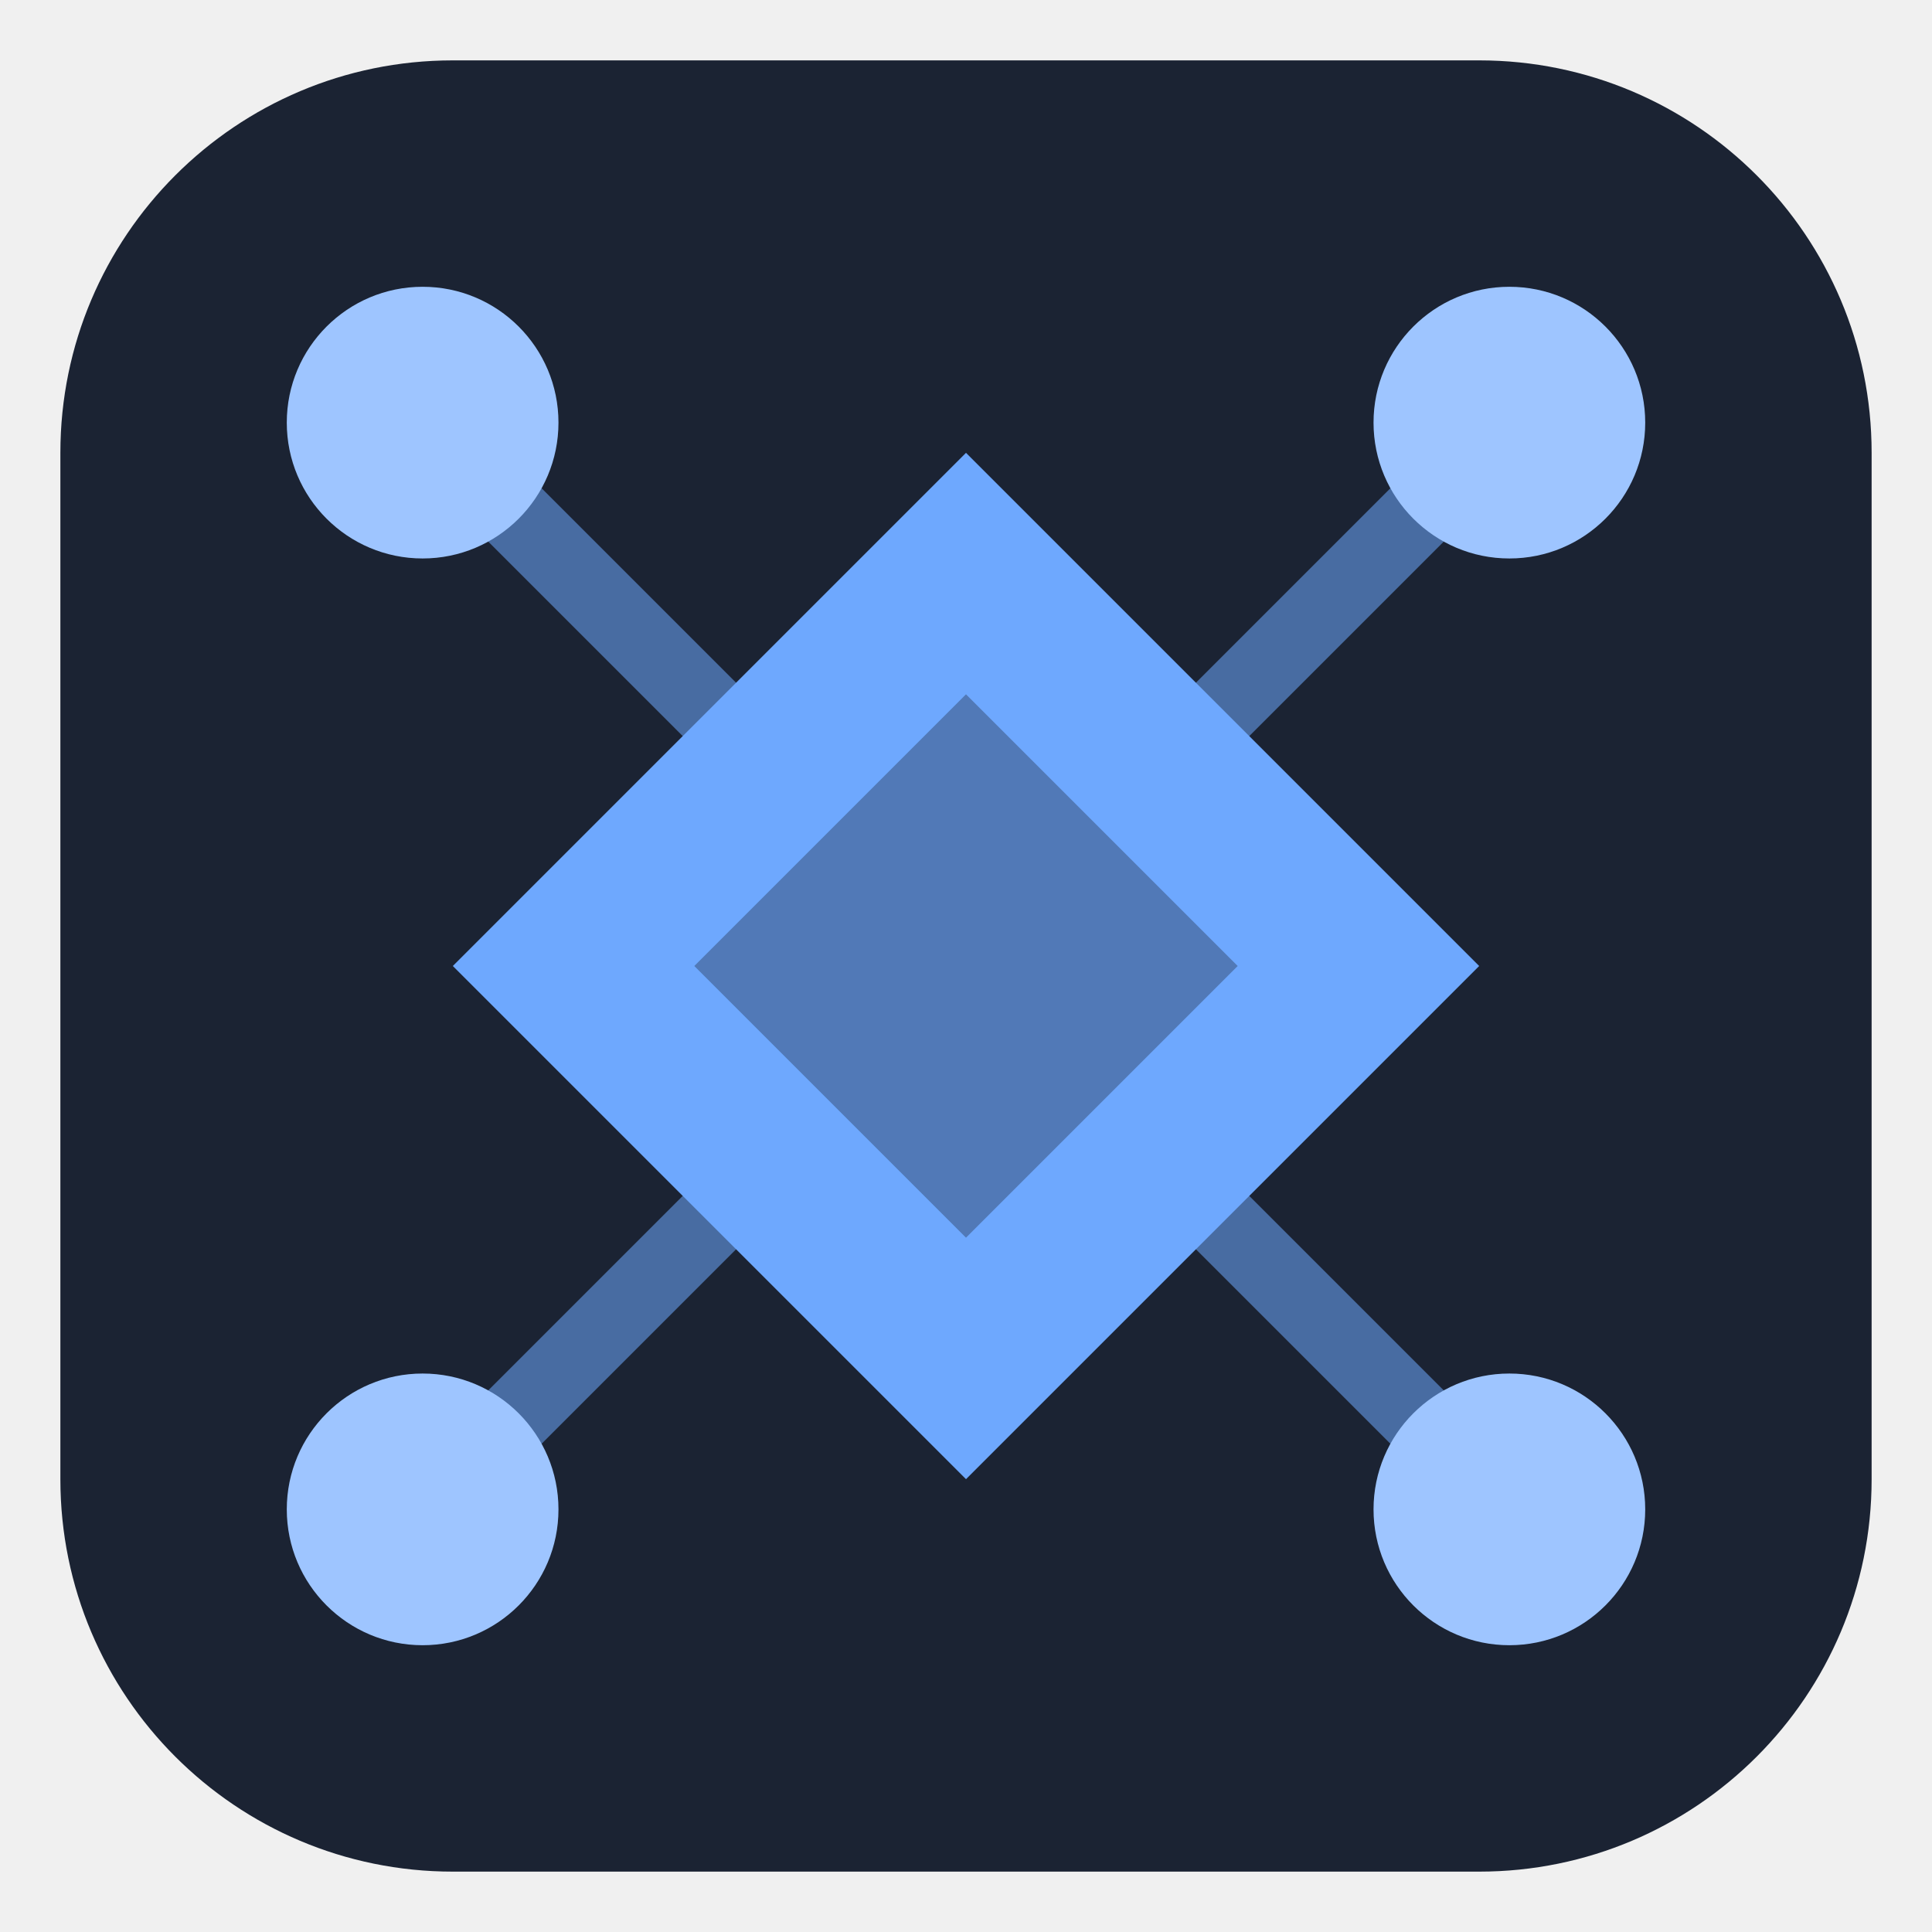
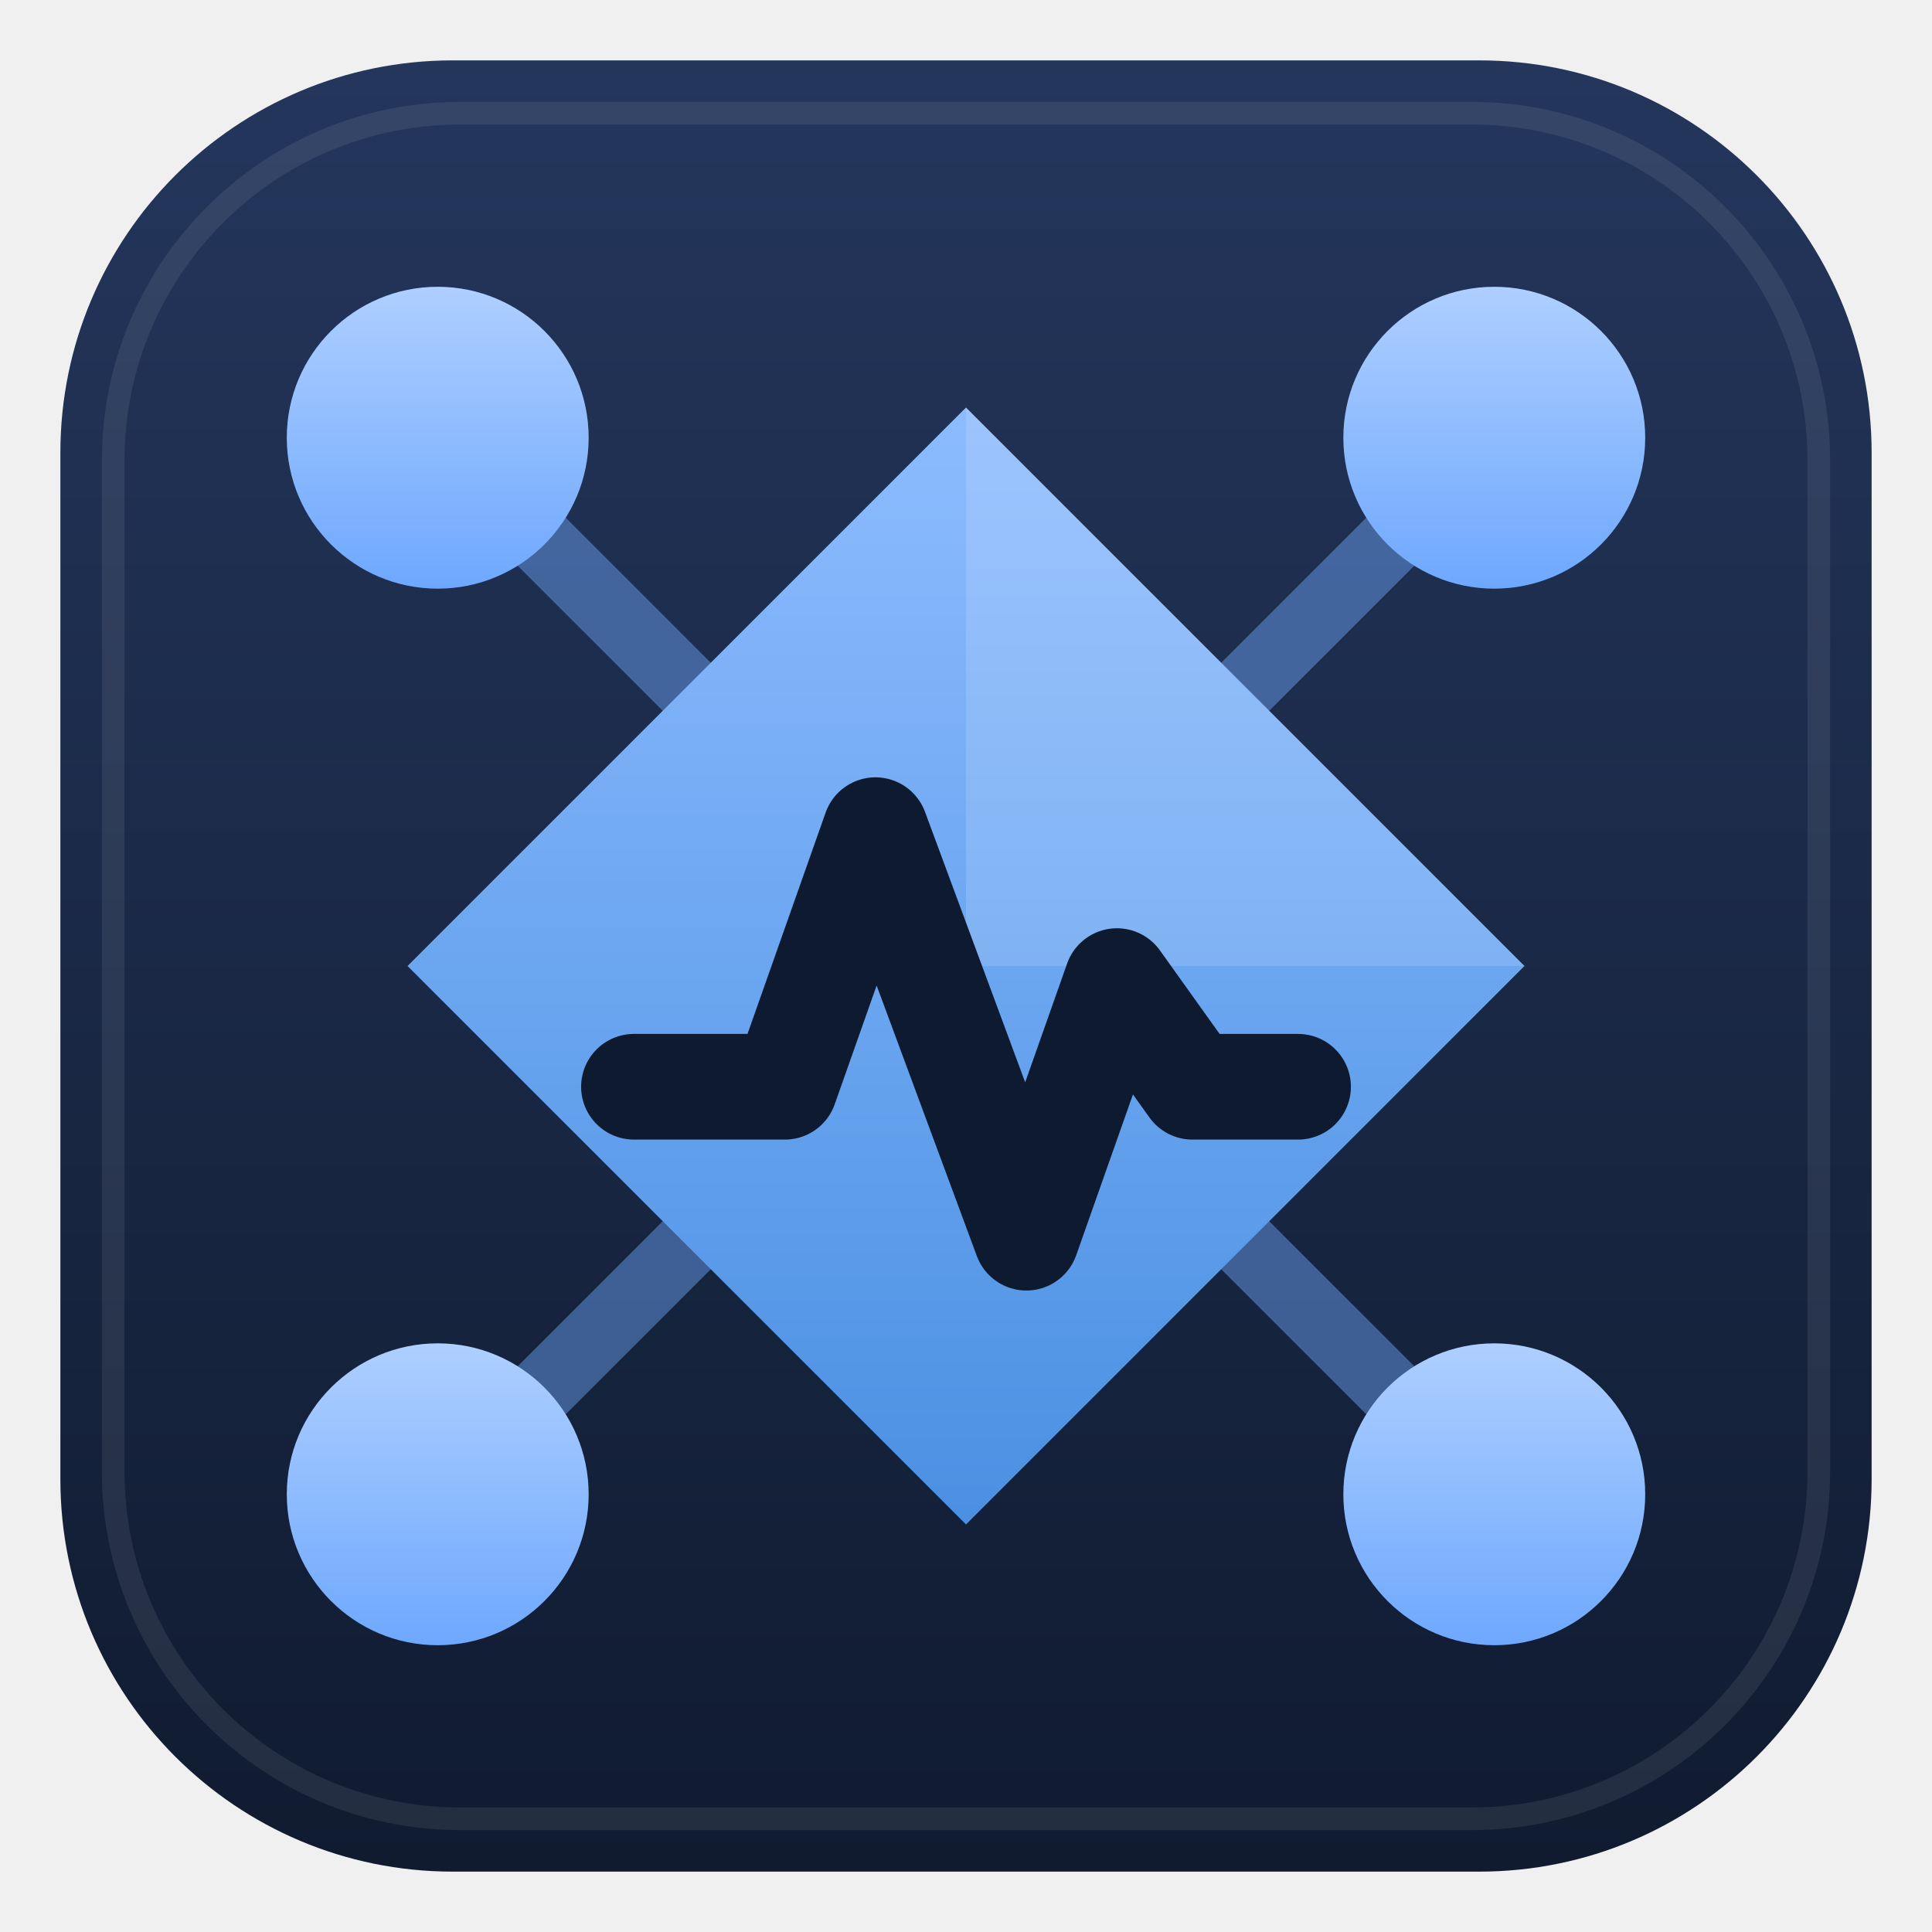
<svg xmlns="http://www.w3.org/2000/svg" viewBox="0 0 128 128" width="128" height="128">
-   <rect x="4" y="4" width="120" height="120" rx="26" fill="#1b2333" />
-   <g stroke="#6ea8fe" stroke-width="5" stroke-linecap="round" opacity="0.55">
-     <line x1="30" y1="30" x2="50" y2="50" />
-     <line x1="98" y1="30" x2="78" y2="50" />
-     <line x1="30" y1="98" x2="50" y2="78" />
-     <line x1="98" y1="98" x2="78" y2="78" />
+   <defs>
+     <linearGradient id="bg" x1="0" y1="0" x2="0" y2="1">
+       <stop offset="0" stop-color="#24365c" />
+       <stop offset="1" stop-color="#101b30" />
+     </linearGradient>
+     <linearGradient id="dia" x1="0" y1="0" x2="0" y2="1">
+       <stop offset="0" stop-color="#8dbcff" />
+       <stop offset="1" stop-color="#4a90e2" />
+     </linearGradient>
+     <linearGradient id="node" x1="0" y1="0" x2="0" y2="1">
+       <stop offset="0" stop-color="#aecfff" />
+       <stop offset="1" stop-color="#6ea8fe" />
+     </linearGradient>
+   </defs>
+   <rect x="4" y="4" width="120" height="120" rx="26" fill="url(#bg)" />
+   <rect x="7.5" y="7.5" width="113" height="113" rx="23" fill="none" stroke="#ffffff" stroke-opacity="0.08" stroke-width="1.5" />
+   <g stroke="#6ea8fe" stroke-width="4.5" stroke-linecap="round" opacity="0.45">
+     <line x1="33" y1="33" x2="52" y2="52" />
+     <line x1="95" y1="33" x2="76" y2="52" />
+     <line x1="33" y1="95" x2="52" y2="76" />
+     <line x1="95" y1="95" x2="76" y2="76" />
  </g>
-   <g fill="#9ec5ff">
-     <circle cx="28" cy="28" r="9" />
-     <circle cx="100" cy="28" r="9" />
-     <circle cx="28" cy="100" r="9" />
-     <circle cx="100" cy="100" r="9" />
+   <g fill="url(#node)">
+     <circle cx="29" cy="29" r="10" />
+     <circle cx="99" cy="29" r="10" />
+     <circle cx="29" cy="99" r="10" />
+     <circle cx="99" cy="99" r="10" />
  </g>
-   <path d="M64 30 L98 64 L64 98 L30 64 Z" fill="#6ea8fe" />
-   <path d="M64 46 L82 64 L64 82 L46 64 Z" fill="#1b2333" opacity="0.35" />
+   <path d="M64 27 L101 64 L64 101 L27 64 Z" fill="url(#dia)" />
+   <path d="M64 27 L101 64 L64 64 Z" fill="#ffffff" opacity="0.14" />
+   <path d="M42 72 L52 72 L58 55 L68 82 L74 65 L79 72 L86 72" fill="none" stroke="#0e1a30" stroke-width="7" stroke-linecap="round" stroke-linejoin="round" />
</svg>
